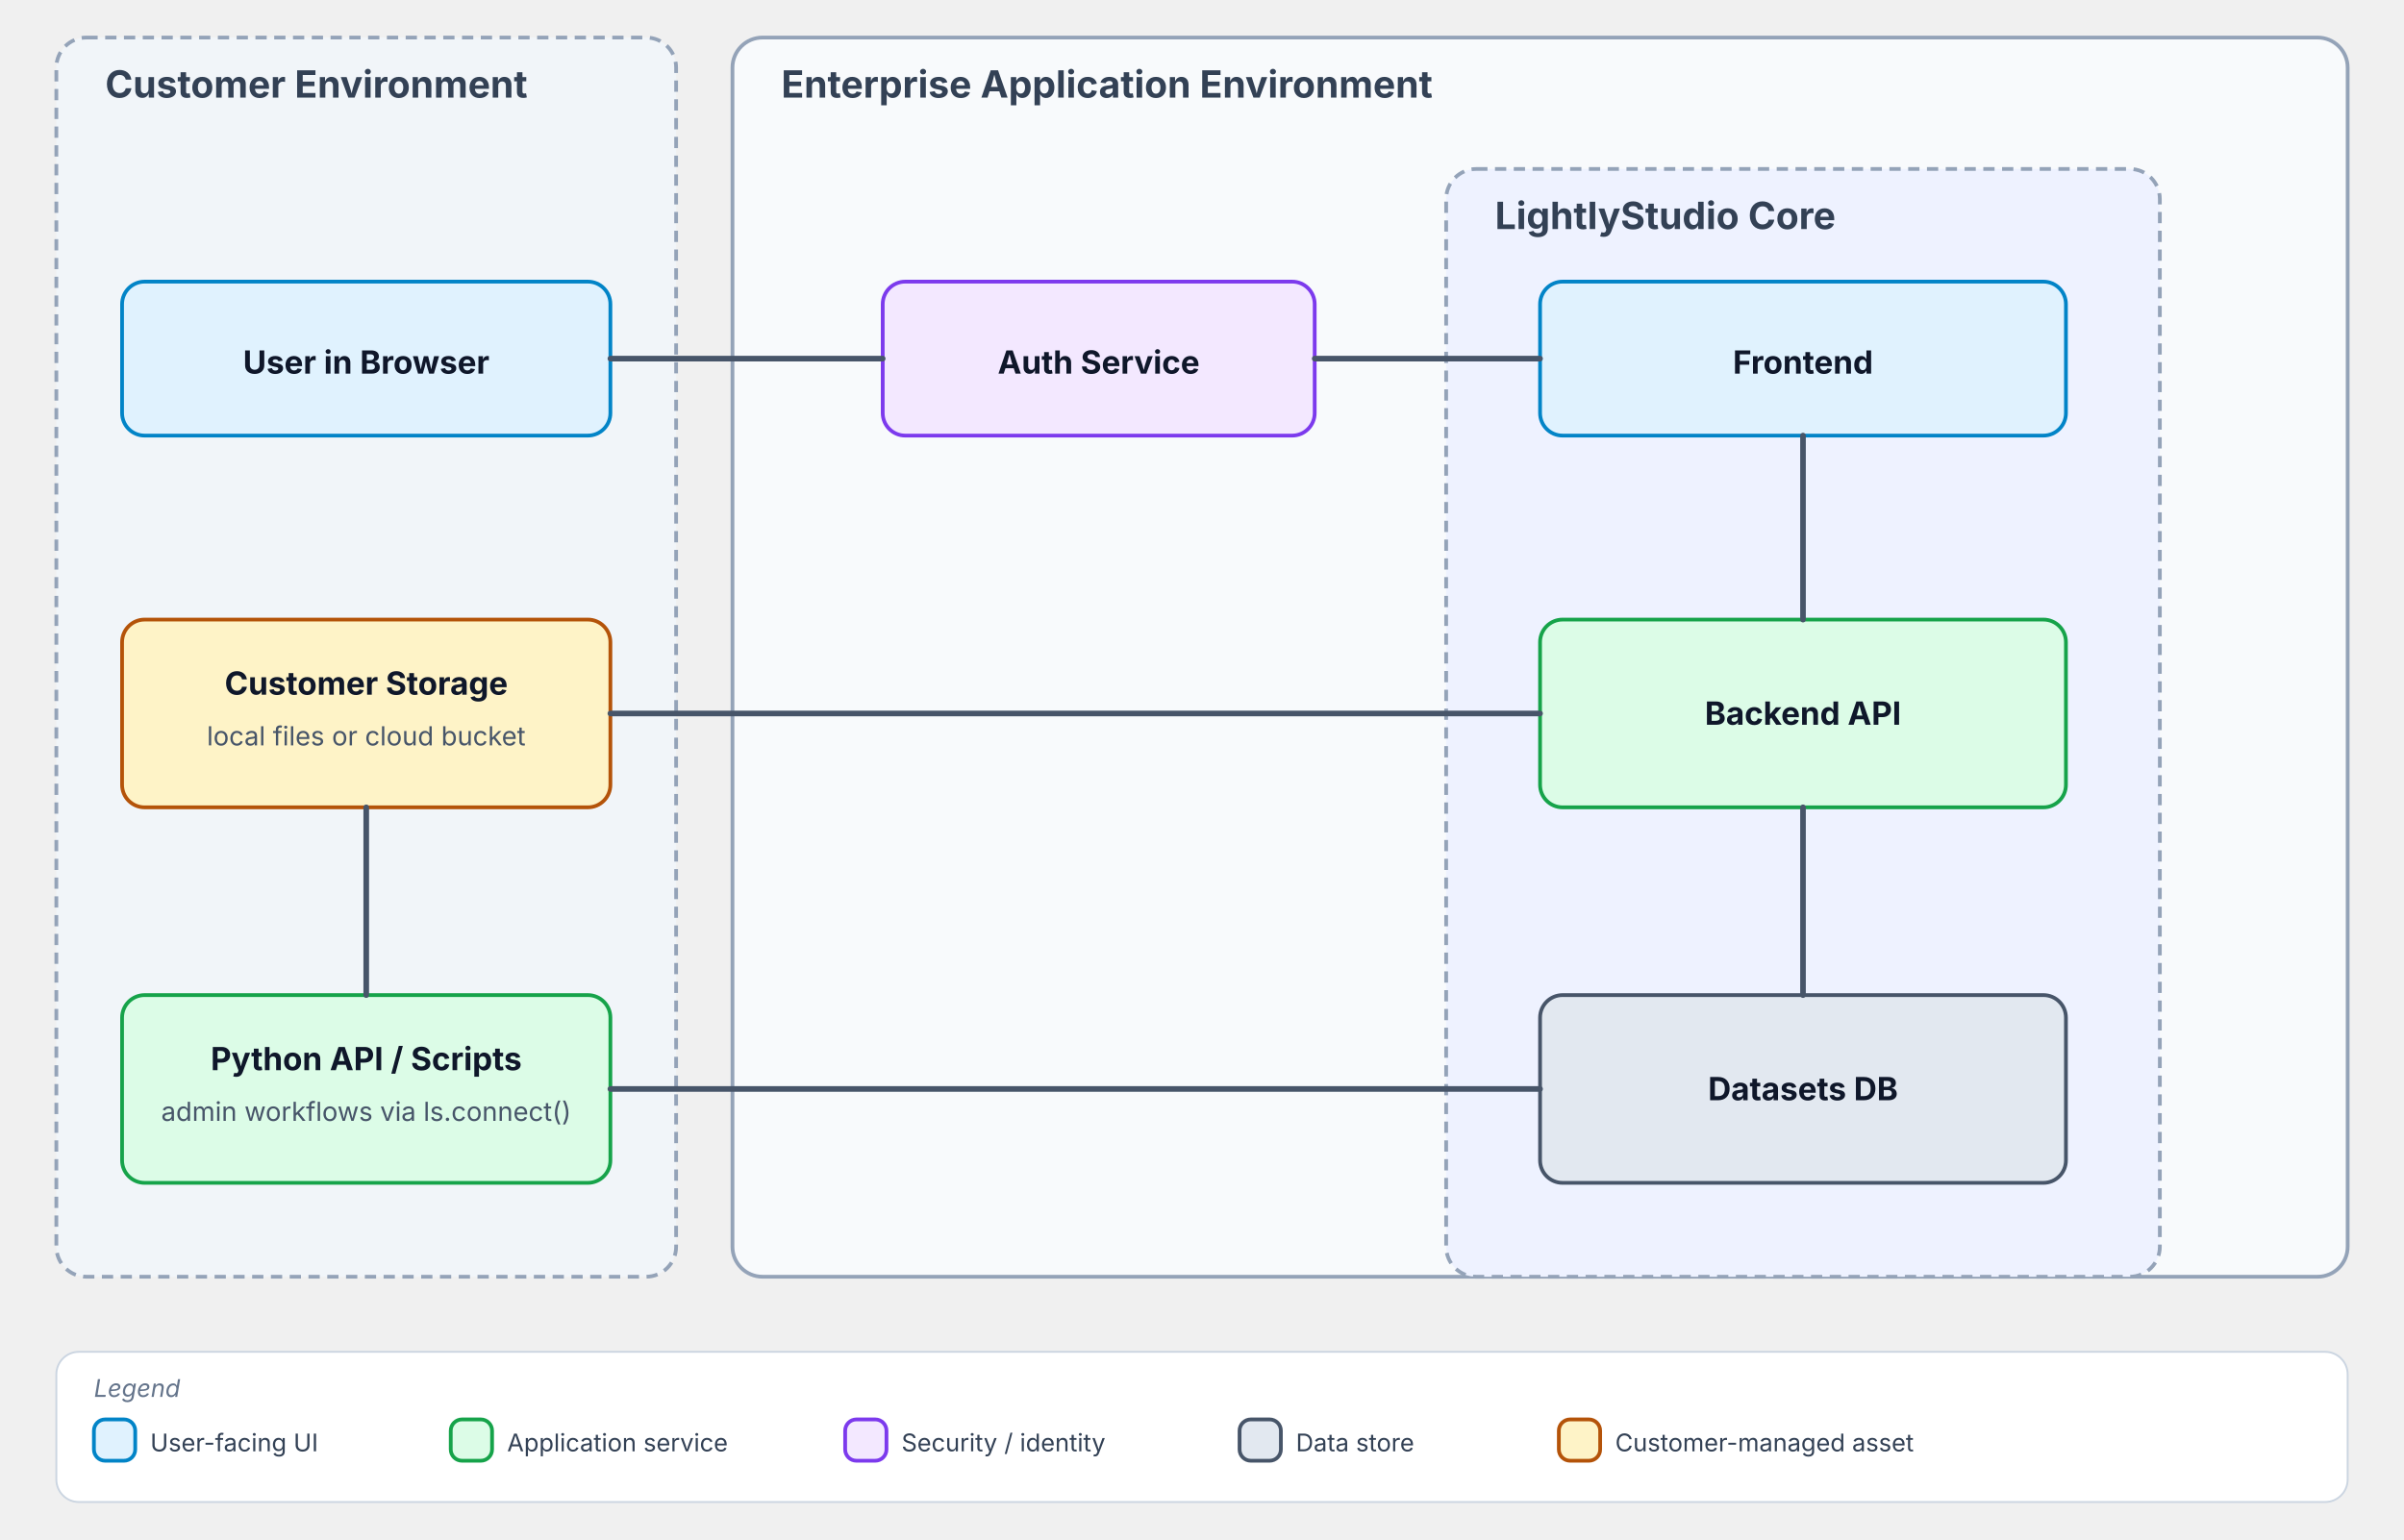
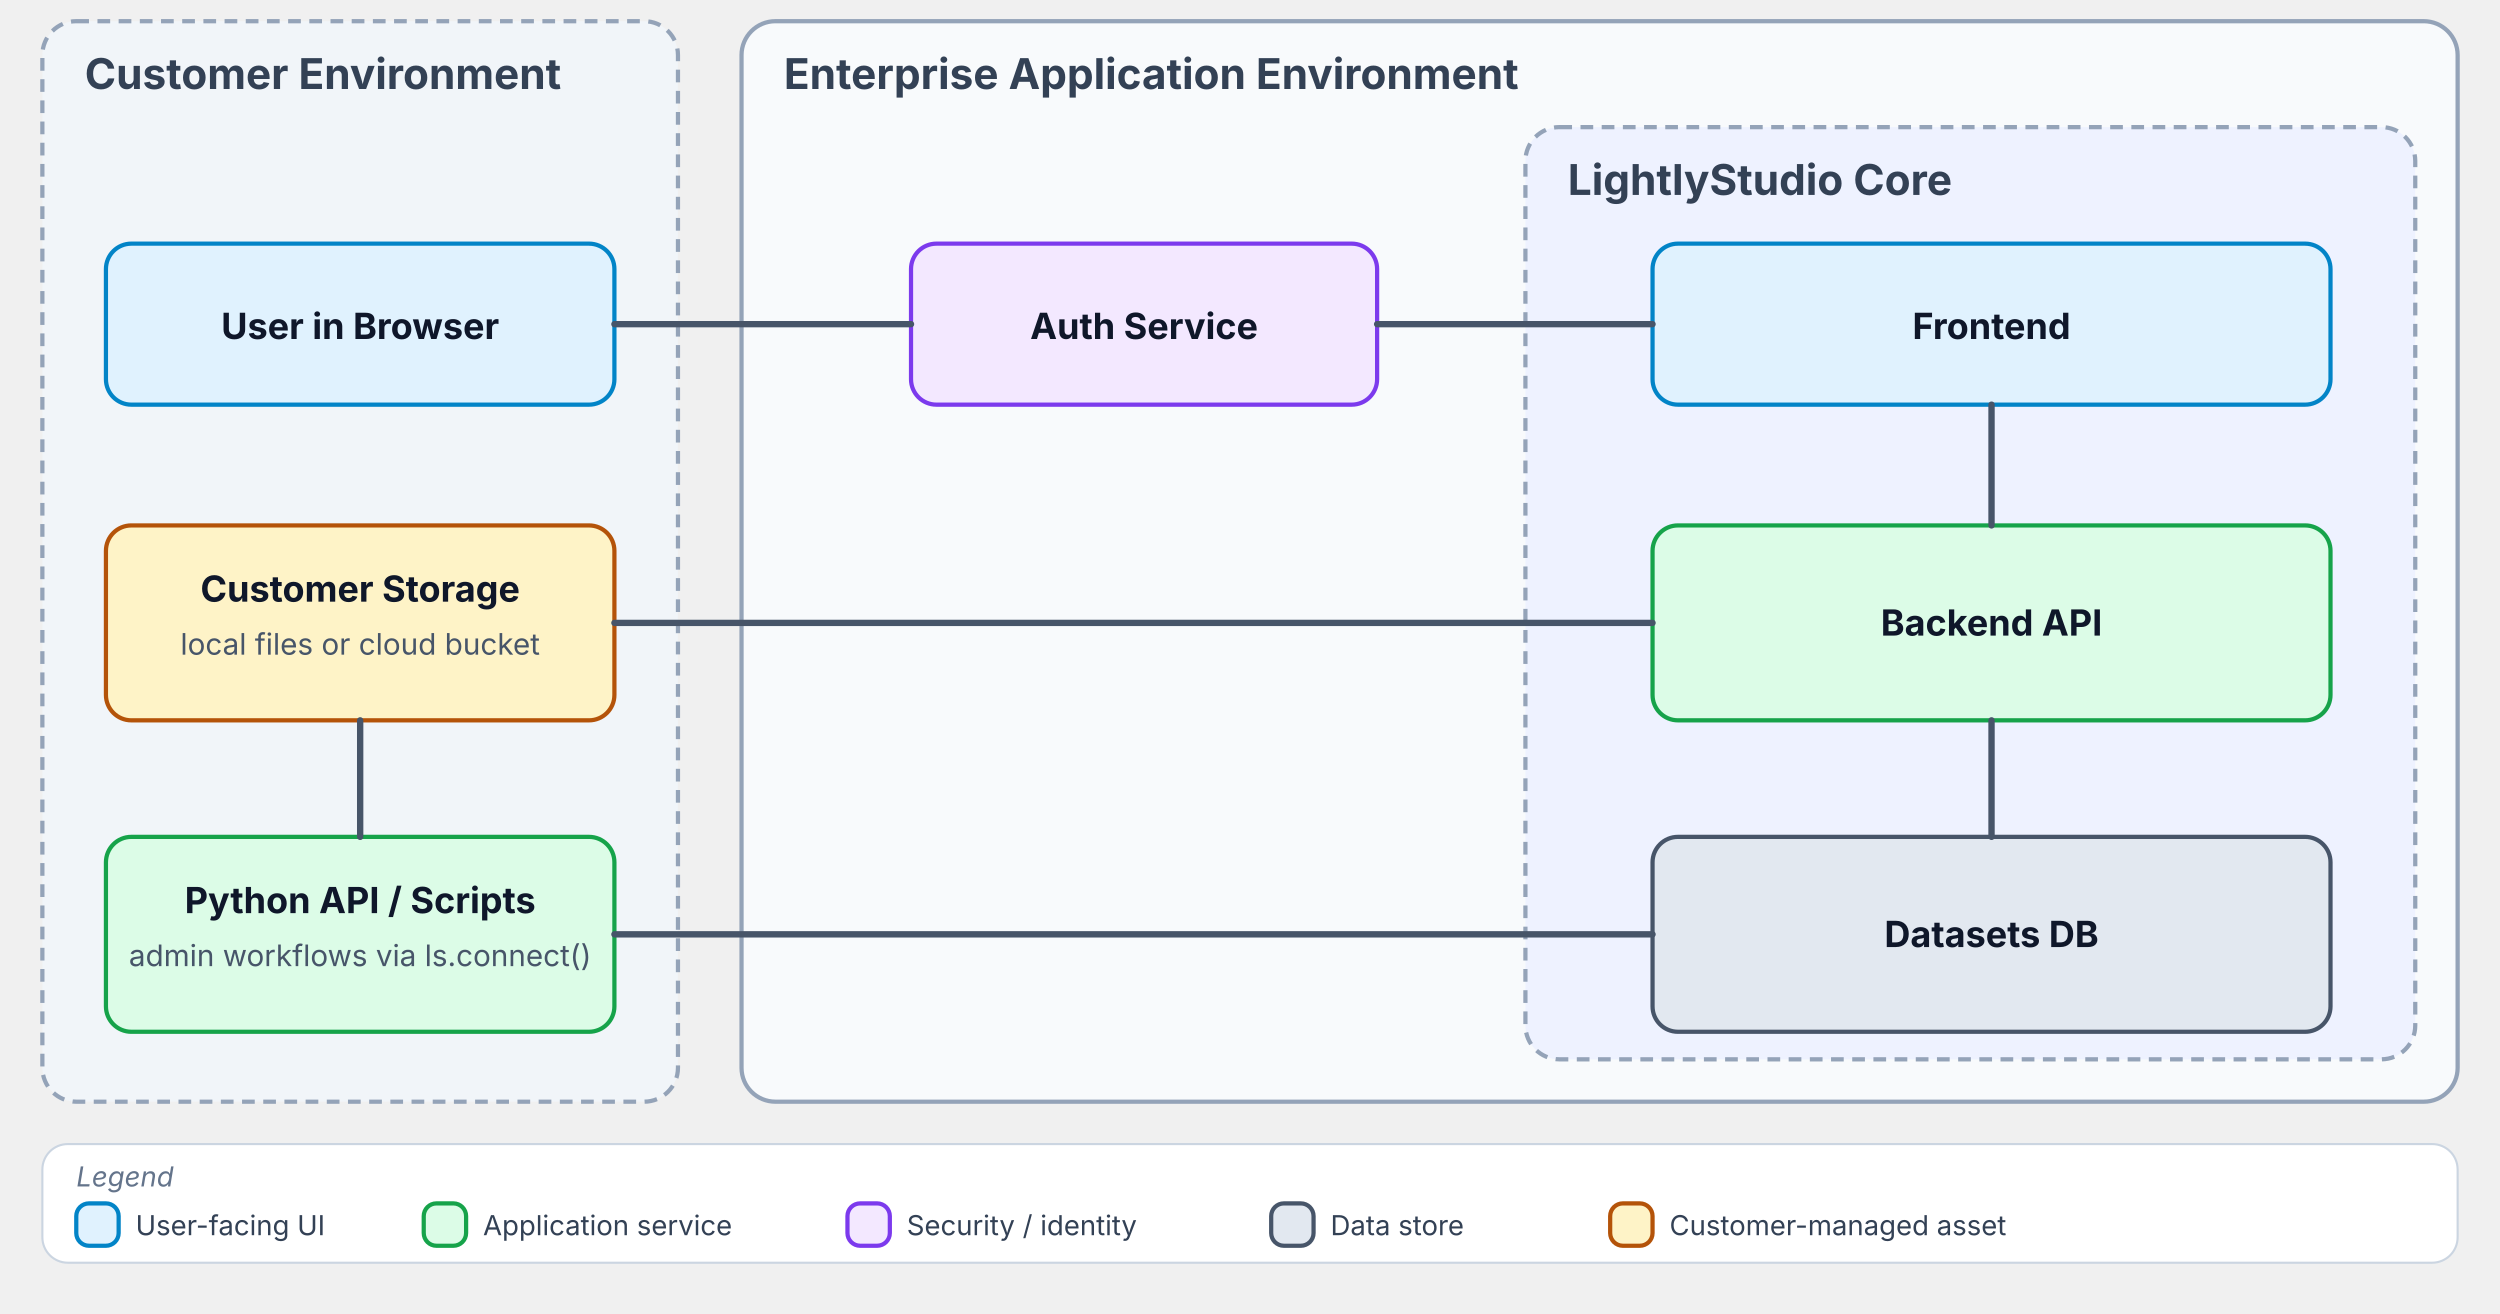
- <svg xmlns="http://www.w3.org/2000/svg" viewBox="0 0 1280 820" role="img" aria-labelledby="title desc">
+ <svg xmlns="http://www.w3.org/2000/svg" viewBox="0 0 1180 620" role="img" aria-labelledby="title desc">
  <defs>
    <style>
      .panel-customer { fill: #f1f5f9; stroke: #94a3b8; stroke-width: 2; stroke-dasharray: 6 4; }
      .panel-enterprise { fill: #f8fafc; stroke: #94a3b8; stroke-width: 2; }
      .panel-lightly { fill: #eef2ff; stroke: #94a3b8; stroke-width: 2; stroke-dasharray: 6 4; }
      .node-ui { fill: #e0f2fe; stroke: #0284c7; stroke-width: 2; }
      .node-service { fill: #dcfce7; stroke: #16a34a; stroke-width: 2; }
      .node-security { fill: #f3e8ff; stroke: #7c3aed; stroke-width: 2; }
      .node-data { fill: #e2e8f0; stroke: #475569; stroke-width: 2; }
      .node-external { fill: #fef3c7; stroke: #b45309; stroke-width: 2; }
      .panel-title { fill: #334155; font-family: -apple-system, "Segoe UI", Inter, Arial, sans-serif; font-size: 20px; font-weight: 700; }
-       .panel-subtitle { fill: #64748b; font-family: -apple-system, "Segoe UI", Inter, Arial, sans-serif; font-size: 13px; font-style: italic; }
      .label { fill: #0f172a; font-family: -apple-system, "Segoe UI", Inter, Arial, sans-serif; font-size: 17px; font-weight: 700; }
      .small { fill: #475569; font-family: -apple-system, "Segoe UI", Inter, Arial, sans-serif; font-size: 14px; }
      .legend-text { fill: #334155; font-family: -apple-system, "Segoe UI", Inter, Arial, sans-serif; font-size: 13px; }
+       .legend-title { fill: #64748b; font-family: -apple-system, "Segoe UI", Inter, Arial, sans-serif; font-size: 13px; font-style: italic; }
      .edge { stroke: #475569; stroke-width: 3; stroke-linecap: round; fill: none; }
    </style>
  </defs>
-   <rect class="panel-customer" x="30" y="20" width="330" height="660" rx="16" ry="16" />
-   <text class="panel-title" x="56" y="52">Customer Environment</text>
+   <rect class="panel-customer" x="20" y="10" width="300" height="510" rx="16" ry="16" />
+   <text class="panel-title" x="40" y="42">Customer Environment</text>
  <g>
-     <rect class="node-ui" x="65" y="150" width="260" height="82" rx="12" ry="12" />
-     <text class="label" x="195" y="199" text-anchor="middle">User in Browser</text>
+     <rect class="node-ui" x="50" y="115" width="240" height="76" rx="12" ry="12" />
+     <text class="label" x="170" y="160" text-anchor="middle">User in Browser</text>
  </g>
  <g>
-     <rect class="node-external" x="65" y="330" width="260" height="100" rx="12" ry="12" />
-     <text class="label" x="195" y="370" text-anchor="middle">Customer Storage</text>
-     <text class="small" x="195" y="397" text-anchor="middle">local files or cloud bucket</text>
+     <rect class="node-external" x="50" y="248" width="240" height="92" rx="12" ry="12" />
+     <text class="label" x="170" y="284" text-anchor="middle">Customer Storage</text>
+     <text class="small" x="170" y="309" text-anchor="middle">local files or cloud bucket</text>
  </g>
  <g>
-     <rect class="node-service" x="65" y="530" width="260" height="100" rx="12" ry="12" />
-     <text class="label" x="195" y="570" text-anchor="middle">Python API / Scripts</text>
-     <text class="small" x="195" y="597" text-anchor="middle">admin workflows via ls.connect()</text>
+     <rect class="node-service" x="50" y="395" width="240" height="92" rx="12" ry="12" />
+     <text class="label" x="170" y="431" text-anchor="middle">Python API / Scripts</text>
+     <text class="small" x="170" y="456" text-anchor="middle">admin workflows via ls.connect()</text>
  </g>
-   <rect class="panel-enterprise" x="390" y="20" width="860" height="660" rx="16" ry="16" />
-   <text class="panel-title" x="416" y="52">Enterprise Application Environment</text>
+   <rect class="panel-enterprise" x="350" y="10" width="810" height="510" rx="16" ry="16" />
+   <text class="panel-title" x="370" y="42">Enterprise Application Environment</text>
  <g>
-     <rect class="node-security" x="470" y="150" width="230" height="82" rx="12" ry="12" />
-     <text class="label" x="585" y="199" text-anchor="middle">Auth Service</text>
+     <rect class="node-security" x="430" y="115" width="220" height="76" rx="12" ry="12" />
+     <text class="label" x="540" y="160" text-anchor="middle">Auth Service</text>
  </g>
-   <rect class="panel-lightly" x="770" y="90" width="380" height="590" rx="16" ry="16" />
-   <text class="panel-title" x="796" y="122">LightlyStudio Core</text>
+   <rect class="panel-lightly" x="720" y="60" width="420" height="440" rx="16" ry="16" />
+   <text class="panel-title" x="740" y="92">LightlyStudio Core</text>
  <g>
-     <rect class="node-ui" x="820" y="150" width="280" height="82" rx="12" ry="12" />
-     <text class="label" x="960" y="199" text-anchor="middle">Frontend</text>
+     <rect class="node-ui" x="780" y="115" width="320" height="76" rx="12" ry="12" />
+     <text class="label" x="940" y="160" text-anchor="middle">Frontend</text>
  </g>
  <g>
-     <rect class="node-service" x="820" y="330" width="280" height="100" rx="12" ry="12" />
-     <text class="label" x="960" y="386" text-anchor="middle">Backend API</text>
+     <rect class="node-service" x="780" y="248" width="320" height="92" rx="12" ry="12" />
+     <text class="label" x="940" y="300" text-anchor="middle">Backend API</text>
  </g>
  <g>
-     <rect class="node-data" x="820" y="530" width="280" height="100" rx="12" ry="12" />
-     <text class="label" x="960" y="586" text-anchor="middle">Datasets DB</text>
+     <rect class="node-data" x="780" y="395" width="320" height="92" rx="12" ry="12" />
+     <text class="label" x="940" y="447" text-anchor="middle">Datasets DB</text>
  </g>
-   <line class="edge" x1="325" y1="191" x2="470" y2="191" />
-   <line class="edge" x1="700" y1="191" x2="820" y2="191" />
-   <line class="edge" x1="960" y1="232" x2="960" y2="330" />
-   <line class="edge" x1="960" y1="430" x2="960" y2="530" />
-   <line class="edge" x1="820" y1="380" x2="325" y2="380" />
-   <line class="edge" x1="195" y1="530" x2="195" y2="430" />
-   <line class="edge" x1="325" y1="580" x2="820" y2="580" />
+   <line class="edge" x1="290" y1="153" x2="430" y2="153" />
+   <line class="edge" x1="650" y1="153" x2="780" y2="153" />
+   <line class="edge" x1="940" y1="191" x2="940" y2="248" />
+   <line class="edge" x1="940" y1="340" x2="940" y2="395" />
+   <line class="edge" x1="780" y1="294" x2="290" y2="294" />
+   <line class="edge" x1="170" y1="395" x2="170" y2="340" />
+   <line class="edge" x1="290" y1="441" x2="780" y2="441" />
  <g>
-     <rect x="30" y="720" width="1220" height="80" rx="12" ry="12" fill="#ffffff" stroke="#cbd5e1" stroke-width="1" />
-     <text class="panel-subtitle" x="50" y="744">Legend</text>
-     <rect class="node-ui" x="50" y="756" width="22" height="22" rx="6" ry="6" />
-     <text class="legend-text" x="80" y="773">User-facing UI</text>
-     <rect class="node-service" x="240" y="756" width="22" height="22" rx="6" ry="6" />
-     <text class="legend-text" x="270" y="773">Application service</text>
-     <rect class="node-security" x="450" y="756" width="22" height="22" rx="6" ry="6" />
-     <text class="legend-text" x="480" y="773">Security / identity</text>
-     <rect class="node-data" x="660" y="756" width="22" height="22" rx="6" ry="6" />
-     <text class="legend-text" x="690" y="773">Data store</text>
-     <rect class="node-external" x="830" y="756" width="22" height="22" rx="6" ry="6" />
-     <text class="legend-text" x="860" y="773">Customer-managed asset</text>
+     <rect x="20" y="540" width="1140" height="56" rx="12" ry="12" fill="#ffffff" stroke="#cbd5e1" stroke-width="1" />
+     <text class="legend-title" x="36" y="560">Legend</text>
+     <rect class="node-ui" x="36" y="568" width="20" height="20" rx="6" ry="6" />
+     <text class="legend-text" x="64" y="583">User-facing UI</text>
+     <rect class="node-service" x="200" y="568" width="20" height="20" rx="6" ry="6" />
+     <text class="legend-text" x="228" y="583">Application service</text>
+     <rect class="node-security" x="400" y="568" width="20" height="20" rx="6" ry="6" />
+     <text class="legend-text" x="428" y="583">Security / identity</text>
+     <rect class="node-data" x="600" y="568" width="20" height="20" rx="6" ry="6" />
+     <text class="legend-text" x="628" y="583">Data store</text>
+     <rect class="node-external" x="760" y="568" width="20" height="20" rx="6" ry="6" />
+     <text class="legend-text" x="788" y="583">Customer-managed asset</text>
  </g>
</svg>
